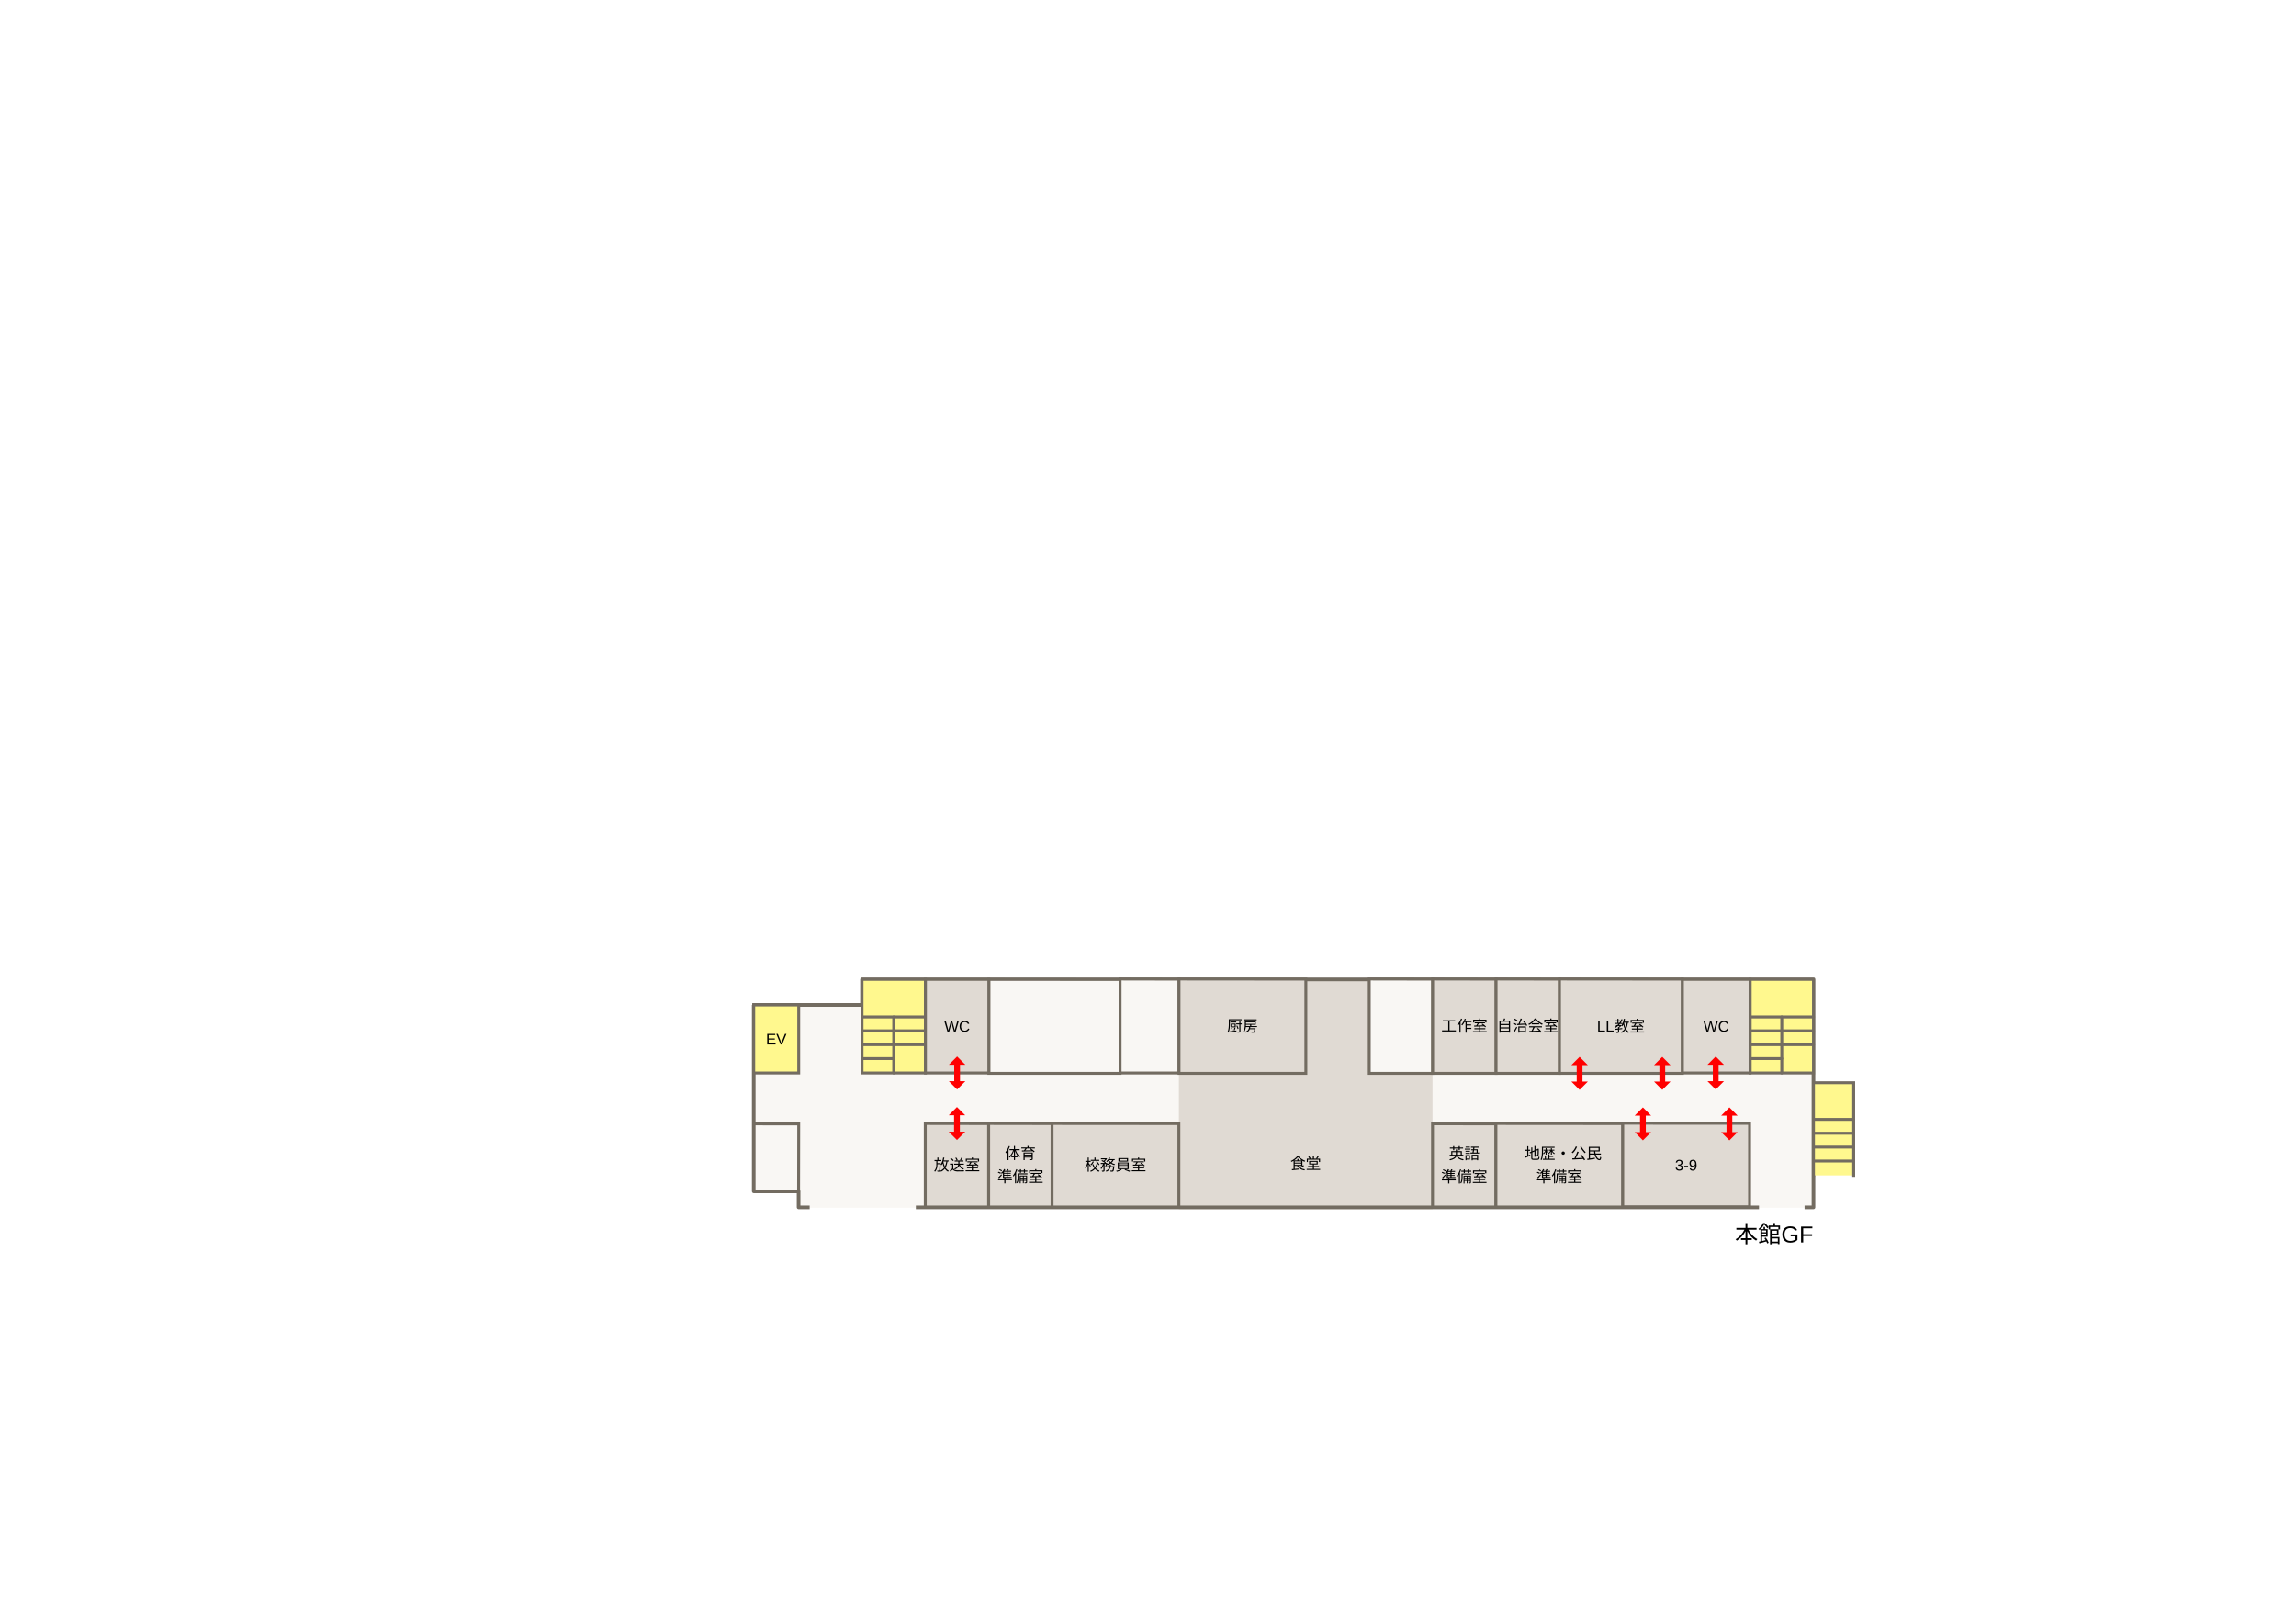
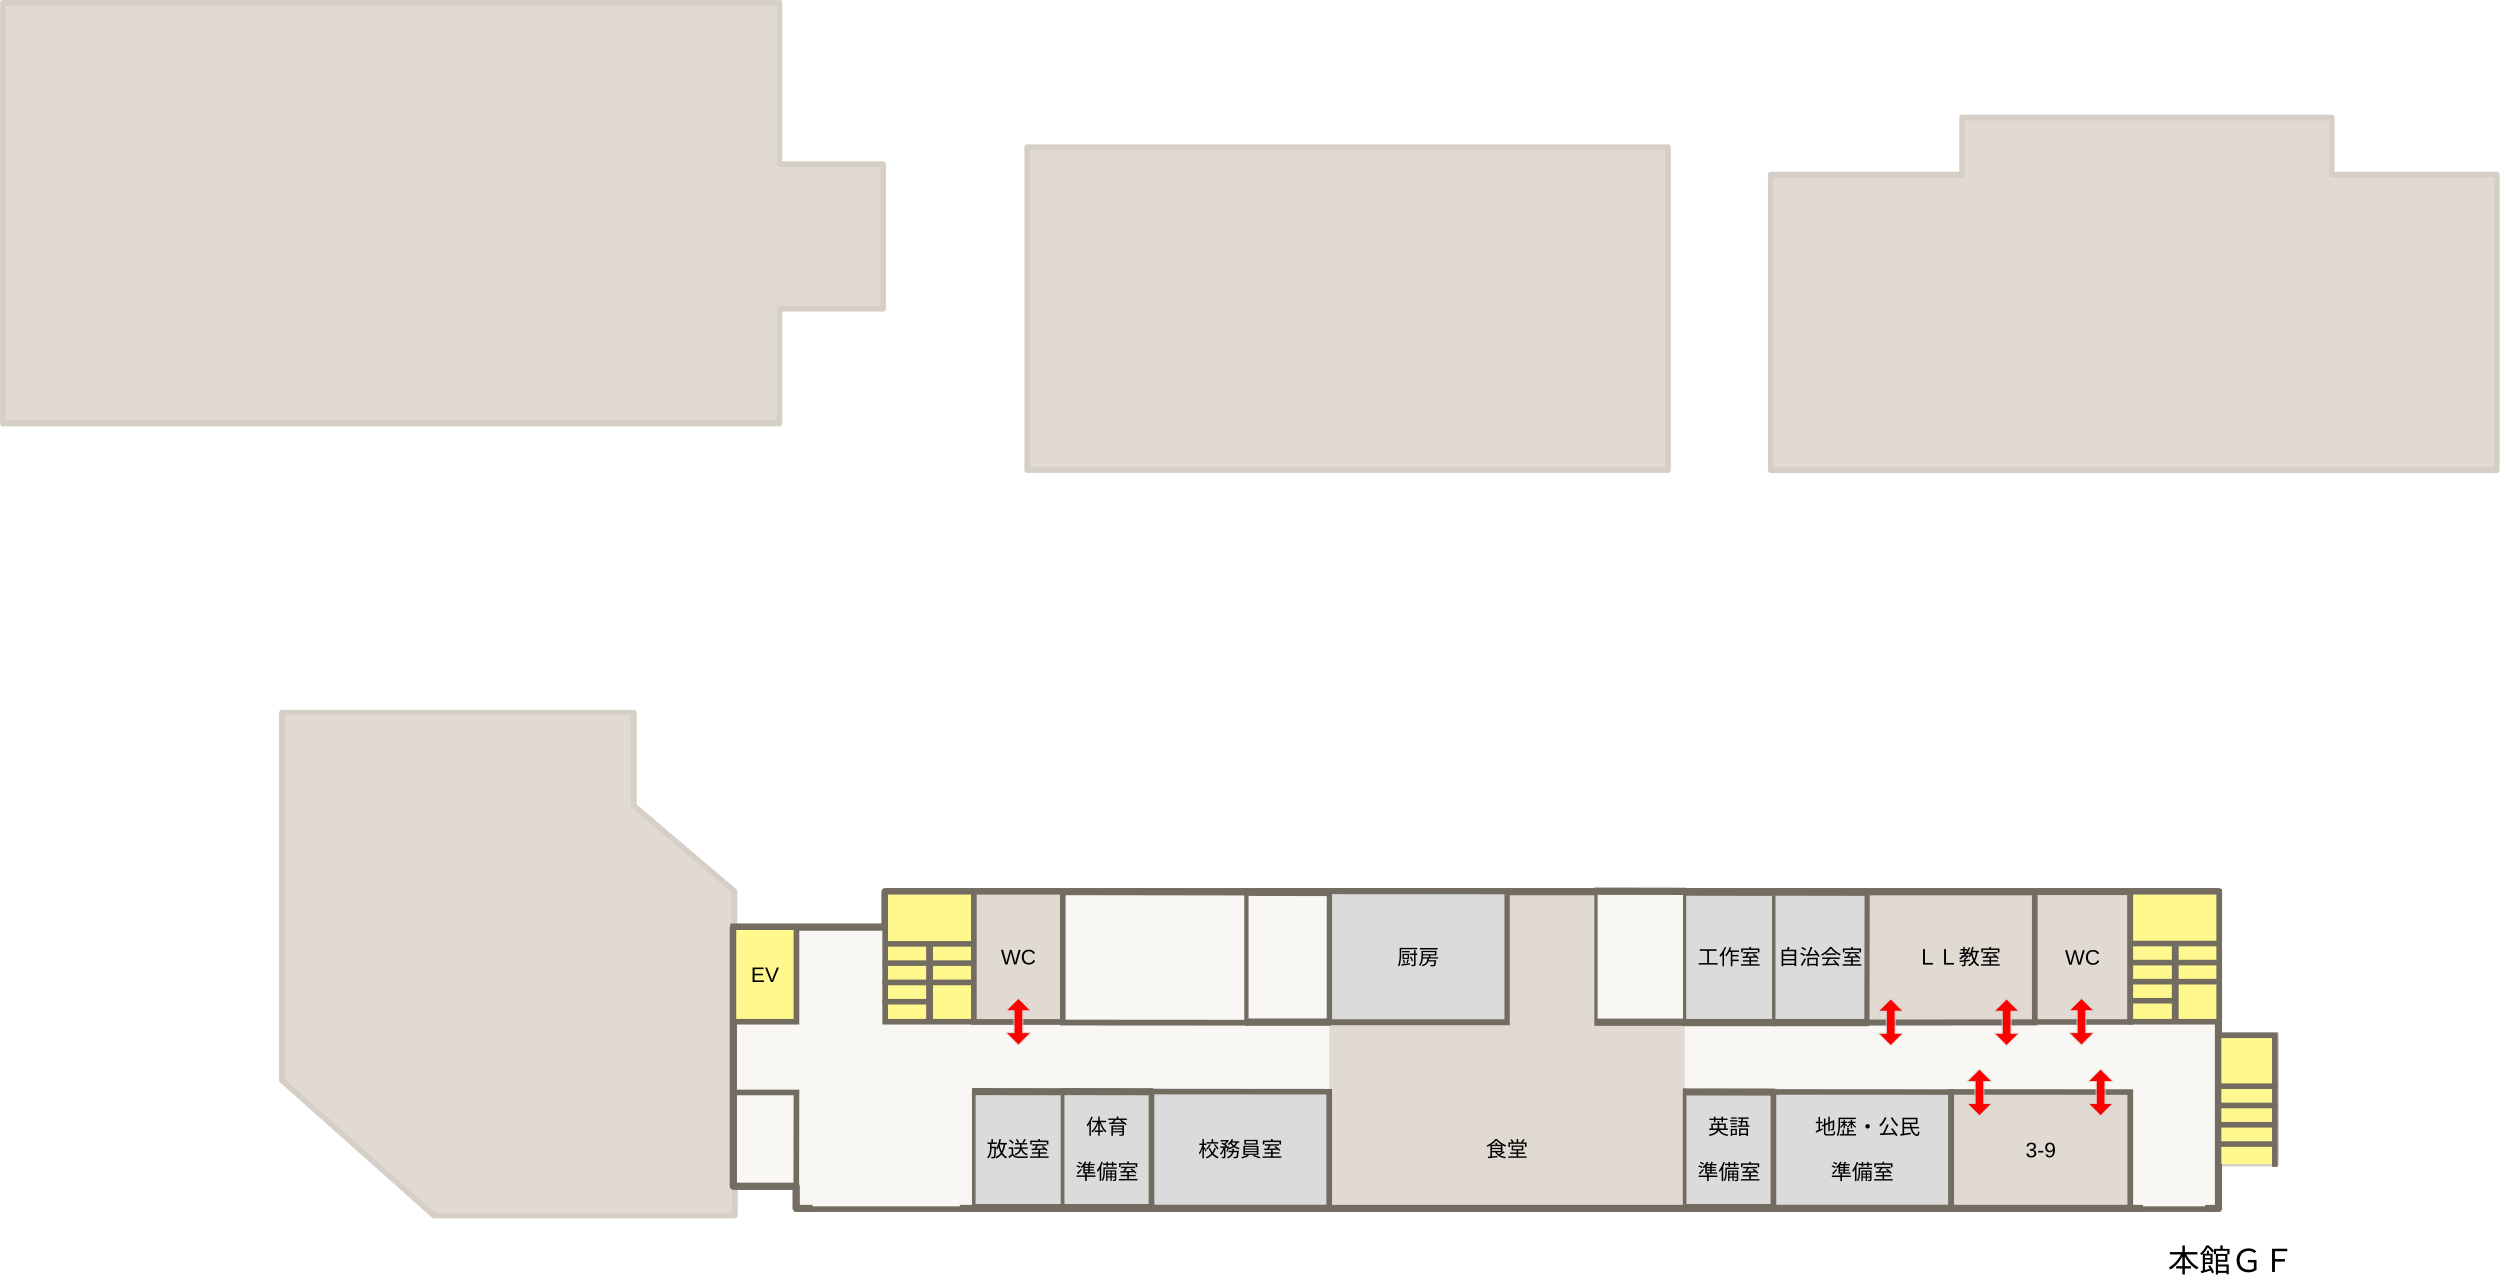
- <svg xmlns="http://www.w3.org/2000/svg" width="100%" height="100%" viewBox="0 0 4961 3508" version="1.1" xml:space="preserve" style="fill-rule:evenodd;clip-rule:evenodd;stroke-linecap:round;stroke-miterlimit:1.5;">
-   <g id="GF">
-     <g>
-       <path d="M1628.596,2171.744L1628.596,2170.133L1861.798,2170.133L1861.798,2115.749C1861.798,2115.304 1862.159,2114.944 1862.604,2114.944L3918.41,2114.944C3918.855,2114.944 3919.216,2115.304 3919.216,2115.749L3919.216,2608.37C3919.216,2608.815 3918.855,2609.176 3918.41,2609.176L1725.529,2609.176C1725.084,2609.176 1724.723,2608.815 1724.723,2608.37L1724.723,2574.594L1628.596,2574.594C1628.151,2574.594 1627.79,2574.234 1627.79,2573.789L1627.79,2170.938C1627.79,2171.383 1628.151,2171.744 1628.596,2171.744Z" style="fill:#f9f7f4;" />
-       <g id="shokudou">
-         <path d="M2821.27,2318.784L2821.592,2115.25L2958.6,2115.403L2958.6,2318.784L3095.286,2318.784L3095.286,2612.398L2547.254,2612.398L2547.254,2318.784L2821.27,2318.784Z" style="fill:#e0dad3;" />
-       </g>
-       <rect x="1981.985" y="2607.564" width="1815.579" height="1.611" style="fill:none;stroke:#736c61;stroke-width:6.25px;" />
-       <path d="M1628.596,2171.744L1628.596,2170.133L1861.798,2170.133L1861.798,2115.749C1861.798,2115.304 1862.159,2114.944 1862.604,2114.944L3918.41,2114.944C3918.855,2114.944 3919.216,2115.304 3919.216,2115.749L3919.216,2608.37C3919.216,2608.815 3918.855,2609.176 3918.41,2609.176L3902.301,2609.176L3902.301,2607.564L3917.604,2607.564L3917.604,2116.555L2145.8,2116.555L1863.41,2116.555L1863.41,2170.938C1863.41,2171.383 1863.049,2171.744 1862.604,2171.744L1629.401,2171.744L1629.401,2572.983L1725.529,2572.983C1725.974,2572.983 1726.335,2573.344 1726.335,2573.789L1726.335,2607.564L1746.324,2607.564L1746.324,2609.176L1725.529,2609.176C1725.084,2609.176 1724.723,2608.815 1724.723,2608.37L1724.723,2574.594L1628.596,2574.594C1628.151,2574.594 1627.79,2574.234 1627.79,2573.789L1627.79,2170.938C1627.79,2171.383 1628.151,2171.744 1628.596,2171.744Z" style="fill:none;stroke:#736c61;stroke-width:6.25px;" />
+ <svg xmlns="http://www.w3.org/2000/svg" width="100%" height="100%" viewBox="0 0 2770 1413" version="1.1" xml:space="preserve" style="fill-rule:evenodd;clip-rule:evenodd;stroke-linecap:round;stroke-linejoin:round;stroke-miterlimit:1.5;">
+   <g transform="matrix(1,0,0,1,-590.35,-1447.625)">
+     <g id="ベース" transform="matrix(1,0,0,1,0.543842,0.04558)">
+       <g id="科学棟" transform="matrix(1,0,0,1.091521,0,-180.1549)">
+         <path d="M3356.495,1668.535L3356.495,1968.454L2551.674,1968.454L2551.674,1668.535L2763.671,1668.535L2763.671,1610.638L3173.628,1610.638L3173.628,1668.535L3356.495,1668.535Z" style="fill:rgb(224,218,211);stroke:rgb(213,207,199);stroke-width:5.97px;" />
+       </g>
+       <g id="本館" transform="matrix(0.769615,0,0,0.659214,653.7362,949.6905)">
+         <path d="M323.072,2571.464L323.072,1952.774L829.252,1952.774L829.252,2109.259L973.977,2252.903L973.977,2313.294L1192.097,2313.294L1192.097,2252.903L3110.879,2252.903L3110.879,2494.588L3193.569,2494.588L3193.569,2711.513L3110.879,2711.513L3110.879,2784.524L1064.08,2784.524L1064.08,2749.807L974.73,2749.924L974.602,2798.655L541.706,2798.655L323.072,2571.464Z" style="fill:rgb(224,218,211);stroke:rgb(213,207,199);stroke-width:8.72px;" />
+       </g>
+       <g id="芸術棟" transform="matrix(0.982731,0,0,0.986341,47.48131,16.65131)">
+         <rect x="1709.98" y="1616.061" width="722.518" height="362.77" style="fill:rgb(224,218,211);stroke:rgb(213,207,199);stroke-width:6.35px;" />
+       </g>
+       <g id="講堂棟" transform="matrix(0.785505,0,0,0.857606,160.9059,228.5369)">
+         <path d="M1645.663,1820.194L1645.663,1968.454L549.997,1968.454L549.997,1425.091L1645.663,1425.091L1645.663,1633.606L1791.833,1633.606L1791.833,1820.194L1645.663,1820.194Z" style="fill:rgb(224,218,211);stroke:rgb(213,207,199);stroke-width:7.6px;" />
+       </g>
    </g>
-     <g id="honkan_G">
-       <path d="M1725.529,2573.789L1725.8,2428.014L1628.596,2427.956L1725.8,2428.014" style="fill:none;stroke:#736c61;stroke-width:6.25px;" />
-       <g id="housou">
-         <path d="M1999.223,2427.15L2136.231,2427.372L2136.231,2607.564L1999.223,2607.564L1999.223,2427.15Z" style="fill:#e0dad3;stroke:#736c61;stroke-width:6.25px;" />
-         <text x="2017.727px" y="2528.685px" style="font-family:'MS-UIGothic', 'MS UI Gothic', sans-serif;font-size:33.333px;">放送室</text>
-       </g>
-       <g id="taiiku_junbi">
-         <path d="M2136.231,2427.15L2273.239,2427.372L2273.239,2607.564L2136.231,2607.564L2136.231,2427.15Z" style="fill:#e0dad3;stroke:#736c61;stroke-width:6.25px;" />
-         <g transform="matrix(1,0,0,1,-1541.181,246.3526)">
-           <text x="3712.582px" y="2257.333px" style="font-family:'MS-UIGothic', 'MS UI Gothic', sans-serif;font-size:33.333px;">体育</text>
-           <text x="3695.915px" y="2307.333px" style="font-family:'MS-UIGothic', 'MS UI Gothic', sans-serif;font-size:33.333px;">準備室</text>
-         </g>
-       </g>
-       <text x="2787.937px" y="2525.749px" style="font-family:'MS-UIGothic', 'MS UI Gothic', sans-serif;font-size:33.333px;">食堂</text>
-       <g id="koumuin">
-         <path d="M2273.239,2427.15L2547.254,2427.372L2547.254,2607.564L2273.239,2607.564L2273.239,2427.15Z" style="fill:#e0dad3;stroke:#736c61;stroke-width:6.25px;" />
-         <text x="2343.58px" y="2528.685px" style="font-family:'MS-UIGothic', 'MS UI Gothic', sans-serif;font-size:33.333px;">校務員室</text>
-       </g>
-       <g id="eigo_junbi">
-         <path d="M3095.286,2427.724L3232.294,2427.945L3232.294,2607.564L3095.286,2607.564L3095.286,2427.724Z" style="fill:#e0dad3;stroke:#736c61;stroke-width:6.25px;" />
-         <g transform="matrix(1,0,0,1,-582.1254,246.9261)">
-           <text x="3712.582px" y="2257.046px" style="font-family:'MS-UIGothic', 'MS UI Gothic', sans-serif;font-size:33.333px;">英語</text>
-           <text x="3695.915px" y="2307.046px" style="font-family:'MS-UIGothic', 'MS UI Gothic', sans-serif;font-size:33.333px;">準備室</text>
-         </g>
-       </g>
-       <g id="chireki_koumin_junbi">
-         <path d="M3232.294,2427.15L3506.31,2427.372L3506.31,2607.564L3232.294,2607.564L3232.294,2427.15Z" style="fill:#e0dad3;stroke:#736c61;stroke-width:6.25px;" />
-         <g transform="matrix(1,0,0,1,-445.1175,247.1471)">
-           <text x="3739.419px" y="2256.654px" style="font-family:'MS-UIGothic', 'MS UI Gothic', sans-serif;font-size:33.333px;">地歴・公民</text>
-           <text x="3764.419px" y="2306.654px" style="font-family:'MS-UIGothic', 'MS UI Gothic', sans-serif;font-size:33.333px;">準備室</text>
-         </g>
-       </g>
-       <g id="_39">
-         <path d="M3506.31,2426.587L3780.325,2426.809L3780.325,2607.001L3506.31,2607.001L3506.31,2426.587Z" style="fill:#e0dad3;stroke:#736c61;stroke-width:6.25px;" />
-         <g transform="matrix(33.33333,0,0,33.33333,3667.406,2528.733)">
-                 </g>
-         <text x="3619.229px" y="2528.733px" style="font-family:'ArialMT', 'Arial', sans-serif;font-size:33.333px;">3-9</text>
-       </g>
+     <g id="GF" transform="matrix(0.71859,0,0,0.712364,232.6741,928.4572)">
      <g>
-         <path d="M2136.553,2115.749L2420.204,2115.999L2420.204,2318.784L2136.553,2318.784L2136.553,2115.749Z" style="fill:#f9f7f4;stroke:#736c61;stroke-width:6.25px;" />
-       </g>
-       <g>
-         <path d="M2420.204,2114.944L2547.576,2115.193L2547.576,2317.978L2420.204,2317.978L2420.204,2114.944Z" style="fill:#f9f7f4;stroke:#736c61;stroke-width:6.25px;" />
-       </g>
-       <g id="chuubou">
-         <path d="M2547.576,2114.944L2821.592,2115.194L2821.592,2318.784L2547.576,2318.784L2547.576,2114.944Z" style="fill:#e0dad3;stroke:#736c61;stroke-width:6.25px;" />
-         <text x="2651.251px" y="2228.192px" style="font-family:'MS-UIGothic', 'MS UI Gothic', sans-serif;font-size:33.333px;">厨房</text>
-       </g>
-       <g>
-         <path d="M2958.6,2114.944L3095.608,2115.194L3095.608,2318.784L2958.6,2318.784L2958.6,2114.944Z" style="fill:#f9f7f4;stroke:#736c61;stroke-width:6.25px;" />
-       </g>
-       <g id="kousaku">
-         <path d="M3095.608,2114.944L3232.616,2115.194L3232.616,2318.784L3095.608,2318.784L3095.608,2114.944Z" style="fill:#e0dad3;stroke:#736c61;stroke-width:6.25px;" />
-         <text x="3114.112px" y="2228.192px" style="font-family:'MS-UIGothic', 'MS UI Gothic', sans-serif;font-size:33.333px;">工作室</text>
-       </g>
-       <g id="jichikai">
-         <path d="M3232.616,2114.944L3369.623,2115.194L3369.623,2318.784L3232.616,2318.784L3232.616,2114.944Z" style="fill:#e0dad3;stroke:#736c61;stroke-width:6.25px;" />
-         <text x="3234.453px" y="2228.192px" style="font-family:'MS-UIGothic', 'MS UI Gothic', sans-serif;font-size:33.333px;">自治会室</text>
-       </g>
-       <g id="LL">
-         <path d="M3369.623,2114.944L3635.214,2115.194L3635.214,2318.784L3369.623,2318.784L3369.623,2114.944Z" style="fill:#e0dad3;stroke:#736c61;stroke-width:6.25px;" />
-         <g transform="matrix(1,0,0,1,-307.788,-65.854)">
-           <text x="3758.335px" y="2294.656px" style="font-family:'ArialMT', 'Arial', sans-serif;font-size:33.333px;">LL</text>
-           <text x="3795.412px" y="2294.656px" style="font-family:'MS-UIGothic', 'MS UI Gothic', sans-serif;font-size:33.333px;">教室</text>
-         </g>
-       </g>
-       <g id="EV_honkan_G">
-         <rect x="1628.596" y="2170.938" width="97.204" height="147.04" style="fill:#fff88e;stroke:#736c61;stroke-width:6.25px;" />
-         <g transform="matrix(33.33333,0,0,33.33333,1699.431,2256.397)">
-                 </g>
-         <text x="1654.965px" y="2256.397px" style="font-family:'ArialMT', 'Arial', sans-serif;font-size:33.333px;">EV</text>
-       </g>
-       <g id="stairs_honkan_G_W">
-         <rect x="1862.604" y="2115.749" width="136.941" height="202.229" style="fill:#fff88e;stroke:#736c61;stroke-width:6.25px;" />
-         <path d="M1931.074,2317.978L1931.074,2196.864" style="fill:none;stroke:#736c61;stroke-width:6.25px;" />
-         <path d="M1862.604,2286.864L1931.074,2286.864" style="fill:none;stroke:#736c61;stroke-width:6.25px;" />
-         <path d="M1862.604,2256.864L1999.545,2256.864" style="fill:none;stroke:#736c61;stroke-width:6.25px;" />
-         <path d="M1862.604,2226.864L1999.545,2226.864" style="fill:none;stroke:#736c61;stroke-width:6.25px;" />
-         <path d="M1862.604,2196.864L1999.545,2196.864" style="fill:none;stroke:#736c61;stroke-width:6.25px;" />
-       </g>
-       <g id="WC_honkan_G_W">
-         <rect x="1999.608" y="2115.749" width="136.945" height="202.229" style="fill:#e0dad3;stroke:#736c61;stroke-width:6.25px;" />
-         <g transform="matrix(33.33333,0,0,33.33333,2095.816,2228.802)">
-                 </g>
-         <text x="2040.282px" y="2228.802px" style="font-family:'ArialMT', 'Arial', sans-serif;font-size:33.333px;">WC</text>
-       </g>
-       <g id="stairs_honkan_G_E">
-         <rect x="3781.469" y="2115.749" width="136.941" height="202.229" style="fill:#fff88e;stroke:#736c61;stroke-width:6.25px;" />
-         <path d="M3849.94,2317.978L3849.94,2196.864" style="fill:none;stroke:#736c61;stroke-width:6.25px;" />
-         <path d="M3781.469,2286.864L3849.94,2286.864" style="fill:none;stroke:#736c61;stroke-width:6.25px;" />
-         <path d="M3781.469,2256.864L3918.41,2256.864" style="fill:none;stroke:#736c61;stroke-width:6.25px;" />
-         <path d="M3781.469,2226.864L3918.41,2226.864" style="fill:none;stroke:#736c61;stroke-width:6.25px;" />
-         <path d="M3781.469,2196.864L3918.41,2196.864" style="fill:none;stroke:#736c61;stroke-width:6.25px;" />
-       </g>
-       <g id="stairs_honkan_G_out">
-         <path d="M4005.351,2539.345L4005.351,2339.061L3918.41,2339.061L3918.41,2539.345" style="fill:#fff88e;stroke:#736c61;stroke-width:6.25px;stroke-linecap:square;" />
-         <path d="M3918.41,2508.231L4005.351,2508.231" style="fill:none;stroke:#736c61;stroke-width:6.25px;" />
-         <path d="M3918.41,2478.231L4005.351,2478.231" style="fill:none;stroke:#736c61;stroke-width:6.25px;" />
-         <path d="M3918.41,2448.231L4005.351,2448.231" style="fill:none;stroke:#736c61;stroke-width:6.25px;" />
-         <path d="M3918.41,2418.231L4005.351,2418.231" style="fill:none;stroke:#736c61;stroke-width:6.25px;" />
-       </g>
-       <g id="WC_honkan_G_E">
-         <rect x="3635.214" y="2115.749" width="146.188" height="202.229" style="fill:#e0dad3;stroke:#736c61;stroke-width:6.25px;" />
-         <g transform="matrix(33.33333,0,0,33.33333,3736.108,2228.802)">
-                 </g>
-         <text x="3680.575px" y="2228.802px" style="font-family:'ArialMT', 'Arial', sans-serif;font-size:33.333px;">WC</text>
-       </g>
-       <path d="M3419.324,2336.609L3430.911,2336.609L3413.085,2354.435L3395.259,2336.609L3406.846,2336.609L3406.846,2300.958L3395.259,2300.958L3413.085,2283.132L3430.911,2300.958L3419.324,2300.958L3419.324,2336.609Z" style="fill:#f00;" />
-       <path d="M3597.992,2336.609L3609.578,2336.609L3591.753,2354.435L3573.927,2336.609L3585.514,2336.609L3585.514,2300.958L3573.927,2300.958L3591.753,2283.132L3609.578,2300.958L3597.992,2300.958L3597.992,2336.609Z" style="fill:#f00;" />
-       <path d="M3556.126,2445.782L3567.712,2445.782L3549.887,2463.608L3532.061,2445.782L3543.648,2445.782L3543.648,2410.13L3532.061,2410.13L3549.887,2392.304L3567.712,2410.13L3556.126,2410.13L3556.126,2445.782Z" style="fill:#f00;" />
-       <path d="M3742.987,2445.782L3754.574,2445.782L3736.748,2463.608L3718.922,2445.782L3730.509,2445.782L3730.509,2410.13L3718.922,2410.13L3736.748,2392.304L3754.574,2410.13L3742.987,2410.13L3742.987,2445.782Z" style="fill:#f00;" />
-       <path d="M3713.444,2335.804L3725.03,2335.804L3707.205,2353.63L3689.379,2335.804L3700.966,2335.804L3700.966,2300.152L3689.379,2300.152L3707.205,2282.326L3725.03,2300.152L3713.444,2300.152L3713.444,2335.804Z" style="fill:#f00;" />
-       <path d="M2074.288,2335.804L2085.874,2335.804L2068.049,2353.63L2050.223,2335.804L2061.81,2335.804L2061.81,2300.152L2050.223,2300.152L2068.049,2282.326L2085.874,2300.152L2074.288,2300.152L2074.288,2335.804Z" style="fill:#f00;" />
-       <path d="M2073.966,2444.976L2085.553,2444.976L2067.727,2462.802L2049.901,2444.976L2061.488,2444.976L2061.488,2409.324L2049.901,2409.324L2067.727,2391.499L2085.553,2409.324L2073.966,2409.324L2073.966,2444.976Z" style="fill:#f00;" />
-     </g>
-     <g transform="matrix(1,0,0,1,-429.1178,1187.138)">
-       <text x="4177.72px" y="1497.048px" style="font-family:'MS-UIGothic', 'MS UI Gothic', sans-serif;font-size:50px;">本館</text>
-       <g transform="matrix(50,0,0,50,4347.153,1497.048)">
-             </g>
-       <text x="4277.72px" y="1497.048px" style="font-family:'ArialMT', 'Arial', sans-serif;font-size:50px;">GF</text>
+         <path d="M1628.596,2172.069L1628.596,2169.807L1861.483,2169.807L1861.483,2115.749C1861.483,2115.125 1861.985,2114.618 1862.604,2114.618L3918.41,2114.618C3919.029,2114.618 3919.531,2115.125 3919.531,2115.749L3919.531,2608.37C3919.531,2608.995 3919.029,2609.501 3918.41,2609.501L1725.529,2609.501C1724.91,2609.501 1724.408,2608.995 1724.408,2608.37L1724.408,2574.92L1628.596,2574.92C1627.976,2574.92 1627.474,2574.413 1627.474,2573.789L1627.474,2170.938L1628.596,2172.069Z" style="fill:rgb(249,247,244);stroke:rgb(115,108,97);stroke-width:8.74px;stroke-linejoin:miter;" />
+         <g transform="matrix(2.016866,0,0,2.723261,-935.1681,-4496.272)">
+           <g id="shokudou">
+             <path d="M1862.529,2501.883L1862.689,2428.067L1930.612,2428.122L1930.612,2501.883L1998.375,2501.883L1998.375,2608.37L1726.684,2608.37L1726.684,2501.883L1862.529,2501.883Z" style="fill:rgb(224,218,211);" />
+           </g>
+         </g>
+         <rect x="1981.985" y="2607.239" width="1815.579" height="2.262" style="fill:none;stroke:rgb(115,108,97);stroke-width:8.74px;stroke-linejoin:miter;" />
+         <path d="M1628.596,2172.069L1628.596,2169.807L1861.483,2169.807L1861.483,2115.749C1861.483,2115.125 1861.985,2114.618 1862.604,2114.618L3918.41,2114.618C3919.029,2114.618 3919.531,2115.125 3919.531,2115.749L3919.531,2608.37C3919.531,2608.995 3919.029,2609.501 3918.41,2609.501L3902.301,2609.501L3902.301,2607.239L3917.289,2607.239L3917.289,2116.88L2145.8,2116.88L1863.725,2116.88L1863.725,2170.938C1863.725,2171.563 1863.223,2172.069 1862.604,2172.069L1629.717,2172.069L1629.717,2572.658L1725.529,2572.658C1726.148,2572.658 1726.65,2573.164 1726.65,2573.789L1726.65,2607.239L1746.324,2607.239L1746.324,2609.501L1725.529,2609.501C1724.91,2609.501 1724.408,2608.995 1724.408,2608.37L1724.408,2574.92L1628.596,2574.92C1627.976,2574.92 1627.474,2574.413 1627.474,2573.789L1627.474,2170.938L1628.596,2172.069Z" style="fill:none;stroke:rgb(115,108,97);stroke-width:8.74px;stroke-linejoin:miter;" />
+       </g>
+       <g id="honkan_G">
+         <path d="M1725.529,2573.789L1725.8,2428.014L1628.596,2427.956L1725.8,2428.014" style="fill:none;stroke:rgb(115,108,97);stroke-width:8.74px;stroke-linejoin:miter;" />
+         <g id="本館地階復元棟南側">
+           <g id="housou" transform="matrix(0.533748,0,0,1,785.7146,-0.805671)">
+             <g transform="matrix(0.944786,0,0,1,642.2137,-0.562972)">
+               <path d="M1726.684,2427.956L1998.375,2428.178L1998.375,2608.37L1726.684,2608.37L1726.684,2427.956Z" style="fill:rgb(219,219,219);stroke:rgb(115,108,97);stroke-width:11.06px;stroke-linejoin:miter;" />
+             </g>
+             <g transform="matrix(2.607249,0,0,1.403777,-7314.368,-633.9602)">
+               <text x="3691.638px" y="2252.988px" style="font-family:'MS-UIGothic', 'MS UI Gothic', sans-serif;font-size:23.333px;">放送室</text>
+             </g>
+           </g>
+           <g id="taiiku_junbi" transform="matrix(0.533748,0,0,1,922.7224,-0.805671)">
+             <g transform="matrix(0.944786,0,0,1,642.2137,-0.562972)">
+               <path d="M1726.684,2427.956L1998.375,2428.178L1998.375,2608.37L1726.684,2608.37L1726.684,2427.956Z" style="fill:rgb(219,219,219);stroke:rgb(115,108,97);stroke-width:11.06px;stroke-linejoin:miter;" />
+             </g>
+             <g transform="matrix(2.607249,0,0,1.403777,-7314.368,-633.9602)">
+               <text x="3703.304px" y="2227.988px" style="font-family:'MS-UIGothic', 'MS UI Gothic', sans-serif;font-size:23.333px;">体育</text>
+               <text x="3691.638px" y="2277.988px" style="font-family:'MS-UIGothic', 'MS UI Gothic', sans-serif;font-size:23.333px;">準備室</text>
+             </g>
+           </g>
+           <g id="koumuin" transform="matrix(1,0,0,1,-822.3689,-0.805671)">
+             <g transform="matrix(1.008556,0,0,1,1354.151,-0.562972)">
+               <path d="M1726.684,2427.956L1998.375,2428.178L1998.375,2608.37L1726.684,2608.37L1726.684,2427.956Z" style="fill:rgb(219,219,219);stroke:rgb(115,108,97);stroke-width:8.7px;stroke-linejoin:miter;" />
+             </g>
+             <g transform="matrix(1.391614,0,0,1.403777,-2021.931,-633.9602)">
+               <text x="3729.197px" y="2252.988px" style="font-family:'MS-UIGothic', 'MS UI Gothic', sans-serif;font-size:23.333px;">校務員室</text>
+             </g>
+           </g>
+           <g transform="matrix(1.391614,0,0,1.403777,-2570.284,-634.7659)">
+             <text x="3850.983px" y="2252.988px" style="font-family:'MS-UIGothic', 'MS UI Gothic', sans-serif;font-size:23.333px;">食堂</text>
+           </g>
+           <g id="eigo_junbi" transform="matrix(0.5,0,0,0.996821,1958.506,7.485259)">
+             <g transform="matrix(1.007927,0,0,1.000058,533.189,-0.716908)">
+               <path d="M1726.684,2427.956L1998.375,2428.178L1998.375,2608.37L1726.684,2608.37L1726.684,2427.956Z" style="fill:rgb(219,219,219);stroke:rgb(115,108,97);stroke-width:11.09px;stroke-linejoin:miter;" />
+             </g>
+             <g transform="matrix(2.783229,0,0,1.408253,-7961.516,-643.7344)">
+               <text x="3703.274px" y="2227.787px" style="font-family:'MS-UIGothic', 'MS UI Gothic', sans-serif;font-size:23.333px;">英語</text>
+               <text x="3691.607px" y="2277.787px" style="font-family:'MS-UIGothic', 'MS UI Gothic', sans-serif;font-size:23.333px;">準備室</text>
+             </g>
+           </g>
+           <g id="chireki_koumin_junbi" transform="matrix(0.966252,0,0,1,1044.709,-0.805671)">
+             <g transform="matrix(1.044106,0,0,0.99688,461.0605,7.576302)">
+               <path d="M1726.684,2427.956L1998.375,2428.178L1998.375,2608.37L1726.684,2608.37L1726.684,2427.956Z" style="fill:rgb(219,219,219);stroke:rgb(115,108,97);stroke-width:8.71px;stroke-linejoin:miter;" />
+             </g>
+             <g transform="matrix(1.440219,0,0,1.403777,-3032.376,-633.3973)">
+               <text x="3723.395px" y="2227.787px" style="font-family:'MS-UIGothic', 'MS UI Gothic', sans-serif;font-size:23.333px;">地歴・公民</text>
+               <text x="3740.895px" y="2277.787px" style="font-family:'MS-UIGothic', 'MS UI Gothic', sans-serif;font-size:23.333px;">準備室</text>
+             </g>
+           </g>
+           <g id="_39" transform="matrix(1,0,0,1,-137.3296,-1.368644)">
+             <g transform="matrix(1.016294,0,0,0.99688,1888.82,8.139274)">
+               <path d="M1726.684,2427.956L1998.375,2428.178L1998.375,2608.37L1726.684,2608.37L1726.684,2427.956Z" style="fill:rgb(224,218,211);stroke:rgb(115,108,97);stroke-width:8.68px;stroke-linejoin:miter;" />
+             </g>
+             <g transform="matrix(1.391614,0,0,1.403777,-1473.899,-632.8343)">
+               <g transform="matrix(23.33333,0,0,23.33333,3793.481,2253.214)">
+                             </g>
+               <text x="3759.757px" y="2253.214px" style="font-family:'ArialMT', 'Arial', sans-serif;font-size:23.333px;">3-9</text>
+             </g>
+             <g transform="matrix(0,-1,1,0,2559.909,5952.233)">
+               <path d="M3505.239,1133.547L3505.239,1145.133L3487.257,1127.308L3505.239,1109.482L3505.239,1121.068L3540.579,1121.068L3540.579,1109.482L3558.561,1127.308L3540.579,1145.133L3540.579,1133.547L3505.239,1133.547Z" style="fill:rgb(255,0,0);" />
+               <path d="M3506.643,1134.938L3506.643,1145.133C3506.643,1145.696 3506.301,1146.204 3505.776,1146.419C3505.251,1146.634 3504.648,1146.515 3504.246,1146.117L3486.265,1128.292C3485.716,1127.748 3485.716,1126.867 3486.265,1126.323L3504.246,1108.498C3504.648,1108.1 3505.251,1107.981 3505.776,1108.196C3506.301,1108.411 3506.643,1108.919 3506.643,1109.482L3506.643,1119.677L3539.175,1119.677L3539.175,1109.482C3539.175,1108.919 3539.517,1108.411 3540.042,1108.196C3540.566,1107.981 3541.17,1108.1 3541.572,1108.498L3559.553,1126.323C3560.101,1126.867 3560.101,1127.748 3559.553,1128.292L3541.572,1146.117C3541.17,1146.515 3540.566,1146.634 3540.042,1146.419C3539.517,1146.204 3539.175,1145.696 3539.175,1145.133L3539.175,1134.938L3506.643,1134.938ZM3505.239,1133.547L3540.579,1133.547L3540.579,1145.133L3558.561,1127.308L3540.579,1109.482L3540.579,1121.068L3505.239,1121.068L3505.239,1109.482L3487.257,1127.308L3505.239,1145.133L3505.239,1133.547Z" style="fill:rgb(213,207,199);fill-opacity:0.95;" />
+             </g>
+             <g transform="matrix(0,-1,1,0,2746.77,5952.233)">
+               <path d="M3505.239,1133.547L3505.239,1145.133L3487.257,1127.308L3505.239,1109.482L3505.239,1121.068L3540.579,1121.068L3540.579,1109.482L3558.561,1127.308L3540.579,1145.133L3540.579,1133.547L3505.239,1133.547Z" style="fill:rgb(255,0,0);" />
+               <path d="M3506.643,1134.938L3506.643,1145.133C3506.643,1145.696 3506.301,1146.204 3505.776,1146.419C3505.251,1146.634 3504.648,1146.515 3504.246,1146.117L3486.265,1128.292C3485.716,1127.748 3485.716,1126.867 3486.265,1126.323L3504.246,1108.498C3504.648,1108.1 3505.251,1107.981 3505.776,1108.196C3506.301,1108.411 3506.643,1108.919 3506.643,1109.482L3506.643,1119.677L3539.175,1119.677L3539.175,1109.482C3539.175,1108.919 3539.517,1108.411 3540.042,1108.196C3540.566,1107.981 3541.17,1108.1 3541.572,1108.498L3559.553,1126.323C3560.101,1126.867 3560.101,1127.748 3559.553,1128.292L3541.572,1146.117C3541.17,1146.515 3540.566,1146.634 3540.042,1146.419C3539.517,1146.204 3539.175,1145.696 3539.175,1145.133L3539.175,1134.938L3506.643,1134.938ZM3505.239,1133.547L3540.579,1133.547L3540.579,1145.133L3558.561,1127.308L3540.579,1109.482L3540.579,1121.068L3505.239,1121.068L3505.239,1109.482L3487.257,1127.308L3505.239,1145.133L3505.239,1133.547Z" style="fill:rgb(213,207,199);fill-opacity:0.95;" />
+             </g>
+           </g>
+         </g>
+         <g id="本館地階復元棟北側">
+           <g id="EV_honkan_G">
+             <rect x="1628.596" y="2170.938" width="97.204" height="147.04" style="fill:rgb(255,248,142);stroke:rgb(115,108,97);stroke-width:8.74px;stroke-linejoin:miter;" />
+             <g transform="matrix(1.391614,0,0,1.403777,-3488.943,-890.4149)">
+               <g transform="matrix(23.33333,0,0,23.33333,3727.9,2241.527)">
+                             </g>
+               <text x="3696.773px" y="2241.527px" style="font-family:'ArialMT', 'Arial', sans-serif;font-size:23.333px;">EV</text>
+             </g>
+           </g>
+           <g id="stairs_honkan_G_W">
+             <g transform="matrix(1,0,0,1,234.071,-56.05902)">
+               <rect x="1628.533" y="2171.808" width="136.941" height="202.229" style="fill:rgb(255,248,142);stroke:rgb(115,108,97);stroke-width:8.74px;stroke-linejoin:miter;" />
+             </g>
+             <g transform="matrix(1,0,0,0.598898,-1918.865,929.7455)">
+               <path d="M3849.94,2317.978L3849.94,2115.749" style="fill:none;stroke:rgb(115,108,97);stroke-width:10.58px;stroke-linejoin:miter;" />
+             </g>
+             <g transform="matrix(1,0,0,1,-1918.865,70)">
+               <path d="M3781.469,2216.864L3849.94,2216.864" style="fill:none;stroke:rgb(115,108,97);stroke-width:8.74px;stroke-linejoin:miter;" />
+             </g>
+             <g transform="matrix(1,0,0,1,-1918.865,40)">
+               <path d="M3781.469,2216.864L3918.41,2216.864" style="fill:none;stroke:rgb(115,108,97);stroke-width:8.74px;stroke-linejoin:miter;" />
+             </g>
+             <g transform="matrix(1,0,0,1,-1918.865,10)">
+               <path d="M3781.469,2216.864L3918.41,2216.864" style="fill:none;stroke:rgb(115,108,97);stroke-width:8.74px;stroke-linejoin:miter;" />
+             </g>
+             <g transform="matrix(1,0,0,1,-1918.865,-20)">
+               <path d="M3781.469,2216.864L3918.41,2216.864" style="fill:none;stroke:rgb(115,108,97);stroke-width:8.74px;stroke-linejoin:miter;" />
+             </g>
+           </g>
+           <g id="WC_honkan_G_W" transform="matrix(0.938475,0,0,1.001818,122.8979,-3.846727)">
+             <g transform="matrix(1,0,0,1,371.0788,-56.05902)">
+               <rect x="1628.533" y="2171.808" width="146.188" height="202.229" style="fill:rgb(224,218,211);stroke:rgb(115,108,97);stroke-width:9px;stroke-linejoin:miter;" />
+             </g>
+             <g transform="matrix(1.482847,0,0,1.401229,-3453.493,-940.048)">
+               <g transform="matrix(23.33333,0,0,23.33333,3746.164,2261.316)">
+                             </g>
+               <text x="3707.29px" y="2261.316px" style="font-family:'ArialMT', 'Arial', sans-serif;font-size:23.333px;">WC</text>
+             </g>
+             <g transform="matrix(0,-0.998185,1.065559,0,871.46,5834.126)">
+               <path d="M3505.239,1133.547L3505.239,1145.133L3487.257,1127.308L3505.239,1109.482L3505.239,1121.068L3540.579,1121.068L3540.579,1109.482L3558.561,1127.308L3540.579,1145.133L3540.579,1133.547L3505.239,1133.547Z" style="fill:rgb(255,0,0);" />
+               <path d="M3506.643,1134.938L3506.643,1145.133C3506.643,1145.696 3506.301,1146.204 3505.776,1146.419C3505.251,1146.634 3504.648,1146.515 3504.246,1146.117L3486.265,1128.292C3485.716,1127.748 3485.716,1126.867 3486.265,1126.323L3504.246,1108.498C3504.648,1108.1 3505.251,1107.981 3505.776,1108.196C3506.301,1108.411 3506.643,1108.919 3506.643,1109.482L3506.643,1119.677L3539.175,1119.677L3539.175,1109.482C3539.175,1108.919 3539.517,1108.411 3540.042,1108.196C3540.566,1107.981 3541.17,1108.1 3541.572,1108.498L3559.553,1126.323C3560.101,1126.867 3560.101,1127.748 3559.553,1128.292L3541.572,1146.117C3541.17,1146.515 3540.566,1146.634 3540.042,1146.419C3539.517,1146.204 3539.175,1145.696 3539.175,1145.133L3539.175,1134.938L3506.643,1134.938ZM3505.239,1133.547L3540.579,1133.547L3540.579,1145.133L3558.561,1127.308L3540.579,1109.482L3540.579,1121.068L3505.239,1121.068L3505.239,1109.482L3487.257,1127.308L3505.239,1145.133L3505.239,1133.547Z" style="fill:rgb(213,207,199);fill-opacity:0.95;" />
+             </g>
+           </g>
+           <g transform="matrix(1.045199,0.000786,0,1.123329,331.8249,-612.1372)">
+             <path d="M1726.684,2427.956L1998.375,2428.178L1998.375,2608.37L1726.684,2608.37L1726.684,2427.956Z" style="fill:rgb(249,247,244);stroke:rgb(115,108,97);stroke-width:8.05px;stroke-linejoin:miter;" />
+           </g>
+           <g transform="matrix(0.466456,0,0,1.119723,1615.101,-602.0233)">
+             <path d="M1726.684,2427.956L1998.375,2428.178L1998.375,2608.37L1726.684,2608.37L1726.684,2427.956Z" style="fill:rgb(249,247,244);stroke:rgb(115,108,97);stroke-width:10.22px;stroke-linejoin:miter;" />
+           </g>
+           <g id="chuubou" transform="matrix(1,0,0,1.129844,-548.0315,-628.2689)">
+             <g transform="matrix(1.008556,0,0,1,1354.151,0)">
+               <path d="M1726.684,2427.956L1998.375,2428.178L1998.375,2608.37L1726.684,2608.37L1726.684,2427.956Z" style="fill:rgb(219,219,219);stroke:rgb(115,108,97);stroke-width:8.16px;stroke-linejoin:miter;" />
+             </g>
+             <g transform="matrix(1.391614,0,0,1.242451,-2021.931,-280.101)">
+               <text x="3752.531px" y="2260.912px" style="font-family:'MS-UIGothic', 'MS UI Gothic', sans-serif;font-size:23.333px;">厨房</text>
+             </g>
+           </g>
+           <g transform="matrix(0.504278,0,0,1.129844,2087.872,-628.2689)">
+             <path d="M1726.684,2427.956L1998.375,2428.178L1998.375,2608.37L1726.684,2608.37L1726.684,2427.956Z" style="fill:rgb(249,247,244);stroke:rgb(115,108,97);stroke-width:10.01px;stroke-linejoin:miter;" />
+           </g>
+           <g id="kousaku" transform="matrix(0.5,0,0,1.129844,1958.827,-628.2689)">
+             <g transform="matrix(1.012022,0,0,0.99545,525.4723,12.30572)">
+               <path d="M1726.684,2427.956L1998.375,2428.178L1998.375,2608.37L1726.684,2608.37L1726.684,2427.956Z" style="fill:rgb(219,219,219);stroke:rgb(115,108,97);stroke-width:10.05px;stroke-linejoin:miter;" />
+             </g>
+             <g transform="matrix(2.508448,0,0,1.119787,-6951.681,-12.59573)">
+               <text x="3693.384px" y="2269.688px" style="font-family:'MS-UIGothic', 'MS UI Gothic', sans-serif;font-size:25.889px;">工作室</text>
+             </g>
+           </g>
+           <g id="jichikai" transform="matrix(0.50078,0,0,1.131607,2093.949,-631.9352)">
+             <g transform="matrix(1.055425,0,0,0.993899,451.6935,15.52647)">
+               <path d="M1726.684,2427.956L1998.375,2428.178L1998.375,2608.37L1726.684,2608.37L1726.684,2427.956Z" style="fill:rgb(219,219,219);stroke:rgb(115,108,97);stroke-width:9.97px;stroke-linejoin:miter;" />
+             </g>
+             <g transform="matrix(2.778892,0,0,1.240516,-7945.052,-276.4247)">
+               <text x="3682.339px" y="2260.912px" style="font-family:'MS-UIGothic', 'MS UI Gothic', sans-serif;font-size:23.333px;">自治会室</text>
+             </g>
+           </g>
+           <g id="LL" transform="matrix(0.969253,0,0,1.129844,1165.969,-628.2689)">
+             <g transform="matrix(0.982269,-0.001045,-0.002134,0.993876,590.0116,18.21599)">
+               <path d="M1726.684,2427.956L1998.375,2428.178L1998.375,2608.37L1726.684,2608.37L1726.684,2427.956Z" style="fill:rgb(224,218,211);stroke:rgb(115,108,97);stroke-width:8.41px;stroke-linejoin:miter;" />
+             </g>
+             <g transform="matrix(1.43576,0,0,1.242451,-2999.369,-280.101)">
+               <text x="3732.476px" y="2260.912px" style="font-family:'MS-UIGothic', 'MS UI Gothic', sans-serif;font-size:23.333px;">ＬＬ教室</text>
+             </g>
+             <g transform="matrix(0,-0.885078,1.031723,0,1155.332,5726.418)">
+               <path d="M3505.239,1133.547L3505.239,1145.133L3487.257,1127.308L3505.239,1109.482L3505.239,1121.068L3540.579,1121.068L3540.579,1109.482L3558.561,1127.308L3540.579,1145.133L3540.579,1133.547L3505.239,1133.547Z" style="fill:rgb(255,0,0);" />
+               <path d="M3506.643,1134.938L3506.643,1145.133C3506.643,1145.696 3506.301,1146.204 3505.776,1146.419C3505.251,1146.634 3504.648,1146.515 3504.246,1146.117L3486.265,1128.292C3485.716,1127.748 3485.716,1126.867 3486.265,1126.323L3504.246,1108.498C3504.648,1108.1 3505.251,1107.981 3505.776,1108.196C3506.301,1108.411 3506.643,1108.919 3506.643,1109.482L3506.643,1119.677L3539.175,1119.677L3539.175,1109.482C3539.175,1108.919 3539.517,1108.411 3540.042,1108.196C3540.566,1107.981 3541.17,1108.1 3541.572,1108.498L3559.553,1126.323C3560.101,1126.867 3560.101,1127.748 3559.553,1128.292L3541.572,1146.117C3541.17,1146.515 3540.566,1146.634 3540.042,1146.419C3539.517,1146.204 3539.175,1145.696 3539.175,1145.133L3539.175,1134.938L3506.643,1134.938ZM3505.239,1133.547L3540.579,1133.547L3540.579,1145.133L3558.561,1127.308L3540.579,1109.482L3540.579,1121.068L3505.239,1121.068L3505.239,1109.482L3487.257,1127.308L3505.239,1145.133L3505.239,1133.547Z" style="fill:rgb(213,207,199);fill-opacity:0.95;" />
+             </g>
+             <g transform="matrix(0,-0.885078,1.031723,0,1339.667,5726.418)">
+               <path d="M3505.239,1133.547L3505.239,1145.133L3487.257,1127.308L3505.239,1109.482L3505.239,1121.068L3540.579,1121.068L3540.579,1109.482L3558.561,1127.308L3540.579,1145.133L3540.579,1133.547L3505.239,1133.547Z" style="fill:rgb(255,0,0);" />
+               <path d="M3506.643,1134.938L3506.643,1145.133C3506.643,1145.696 3506.301,1146.204 3505.776,1146.419C3505.251,1146.634 3504.648,1146.515 3504.246,1146.117L3486.265,1128.292C3485.716,1127.748 3485.716,1126.867 3486.265,1126.323L3504.246,1108.498C3504.648,1108.1 3505.251,1107.981 3505.776,1108.196C3506.301,1108.411 3506.643,1108.919 3506.643,1109.482L3506.643,1119.677L3539.175,1119.677L3539.175,1109.482C3539.175,1108.919 3539.517,1108.411 3540.042,1108.196C3540.566,1107.981 3541.17,1108.1 3541.572,1108.498L3559.553,1126.323C3560.101,1126.867 3560.101,1127.748 3559.553,1128.292L3541.572,1146.117C3541.17,1146.515 3540.566,1146.634 3540.042,1146.419C3539.517,1146.204 3539.175,1145.696 3539.175,1145.133L3539.175,1134.938L3506.643,1134.938ZM3505.239,1133.547L3540.579,1133.547L3540.579,1145.133L3558.561,1127.308L3540.579,1109.482L3540.579,1121.068L3505.239,1121.068L3505.239,1109.482L3487.257,1127.308L3505.239,1145.133L3505.239,1133.547Z" style="fill:rgb(213,207,199);fill-opacity:0.95;" />
+             </g>
+           </g>
+           <g id="WC_honkan_G_E">
+             <g transform="matrix(-1.007017,0,0,0.997544,5419.76,-49.86003)">
+               <rect x="1625.923" y="2171.808" width="146.188" height="202.229" style="fill:rgb(224,218,211);stroke:rgb(115,108,97);stroke-width:8.72px;stroke-linejoin:miter;" />
+             </g>
+             <g transform="matrix(1.391614,0,0,1.403777,-1482.324,-944.7395)">
+               <g transform="matrix(23.33333,0,0,23.33333,3749.742,2261.008)">
+                             </g>
+               <text x="3710.868px" y="2261.008px" style="font-family:'ArialMT', 'Arial', sans-serif;font-size:23.333px;">WC</text>
+             </g>
+             <g transform="matrix(0,-1,1,0,2579.897,5840.887)">
+               <path d="M3505.239,1133.547L3505.239,1145.133L3487.257,1127.308L3505.239,1109.482L3505.239,1121.068L3540.579,1121.068L3540.579,1109.482L3558.561,1127.308L3540.579,1145.133L3540.579,1133.547L3505.239,1133.547Z" style="fill:rgb(255,0,0);" />
+               <path d="M3506.643,1134.938L3506.643,1145.133C3506.643,1145.696 3506.301,1146.204 3505.776,1146.419C3505.251,1146.634 3504.648,1146.515 3504.246,1146.117L3486.265,1128.292C3485.716,1127.748 3485.716,1126.867 3486.265,1126.323L3504.246,1108.498C3504.648,1108.1 3505.251,1107.981 3505.776,1108.196C3506.301,1108.411 3506.643,1108.919 3506.643,1109.482L3506.643,1119.677L3539.175,1119.677L3539.175,1109.482C3539.175,1108.919 3539.517,1108.411 3540.042,1108.196C3540.566,1107.981 3541.17,1108.1 3541.572,1108.498L3559.553,1126.323C3560.101,1126.867 3560.101,1127.748 3559.553,1128.292L3541.572,1146.117C3541.17,1146.515 3540.566,1146.634 3540.042,1146.419C3539.517,1146.204 3539.175,1145.696 3539.175,1145.133L3539.175,1134.938L3506.643,1134.938ZM3505.239,1133.547L3540.579,1133.547L3540.579,1145.133L3558.561,1127.308L3540.579,1109.482L3540.579,1121.068L3505.239,1121.068L3505.239,1109.482L3487.257,1127.308L3505.239,1145.133L3505.239,1133.547Z" style="fill:rgb(213,207,199);fill-opacity:0.95;" />
+             </g>
+           </g>
+           <g id="stairs_honkan_G_E" transform="matrix(0.988894,0,0,0.988894,44.63894,23.85575)">
+             <g transform="matrix(-1.012431,0,0,1.011231,5564.544,-80.81227)">
+               <rect x="1625.923" y="2171.808" width="136.941" height="202.229" style="fill:rgb(255,248,142);stroke:rgb(115,108,97);stroke-width:8.73px;stroke-linejoin:miter;" />
+             </g>
+             <g transform="matrix(1,0,0,0.598898,-0,929.7455)">
+               <path d="M3849.94,2317.978L3849.94,2115.749" style="fill:none;stroke:rgb(115,108,97);stroke-width:10.7px;stroke-linejoin:miter;" />
+             </g>
+             <g transform="matrix(0.5,0,0,0.5,1890.735,1178.432)">
+               <path d="M3781.469,2216.864L3918.41,2216.864" style="fill:none;stroke:rgb(115,108,97);stroke-width:17.67px;stroke-linejoin:miter;" />
+             </g>
+             <g transform="matrix(1,0,0,1,0,40)">
+               <path d="M3781.469,2216.864L3918.41,2216.864" style="fill:none;stroke:rgb(115,108,97);stroke-width:8.83px;stroke-linejoin:miter;" />
+             </g>
+             <g transform="matrix(1,0,0,1,0,10)">
+               <path d="M3781.469,2216.864L3918.41,2216.864" style="fill:none;stroke:rgb(115,108,97);stroke-width:8.83px;stroke-linejoin:miter;" />
+             </g>
+             <g transform="matrix(1,0,0,1,0,-20)">
+               <path d="M3781.469,2216.864L3918.41,2216.864" style="fill:none;stroke:rgb(115,108,97);stroke-width:8.83px;stroke-linejoin:miter;" />
+             </g>
+           </g>
+         </g>
+         <g id="stairs_honkan_G_out" transform="matrix(1,0,0,1,136.7464,223.3117)">
+           <g transform="matrix(-1,0,0,1,5544.333,-56.05902)">
+             <path d="M1675.729,2372.093L1675.729,2171.808L1762.669,2171.808L1762.669,2372.093" style="fill:rgb(255,248,142);stroke:rgb(115,108,97);stroke-width:8.74px;stroke-linecap:square;stroke-linejoin:miter;" />
+           </g>
+           <g transform="matrix(1,0,0,1,0,70)">
+             <path d="M3781.664,2214.919L3868.604,2214.919" style="fill:none;stroke:rgb(115,108,97);stroke-width:8.74px;stroke-linejoin:miter;" />
+           </g>
+           <g transform="matrix(1,0,0,1,0,40)">
+             <path d="M3781.664,2214.919L3868.604,2214.919" style="fill:none;stroke:rgb(115,108,97);stroke-width:8.74px;stroke-linejoin:miter;" />
+           </g>
+           <g transform="matrix(1,0,0,1,0,10)">
+             <path d="M3781.664,2214.919L3868.604,2214.919" style="fill:none;stroke:rgb(115,108,97);stroke-width:8.74px;stroke-linejoin:miter;" />
+           </g>
+           <g transform="matrix(1,0,0,1,0,-20)">
+             <path d="M3781.664,2214.919L3868.604,2214.919" style="fill:none;stroke:rgb(115,108,97);stroke-width:8.74px;stroke-linejoin:miter;" />
+           </g>
+         </g>
+       </g>
+       <g transform="matrix(1.391614,0,0,1.403777,-1782.153,597.1263)">
+         <text x="4040.299px" y="1503.109px" style="font-family:'MS-UIGothic', 'MS UI Gothic', sans-serif;font-size:35px;">本館ＧＦ</text>
+       </g>
    </g>
  </g>
</svg>
